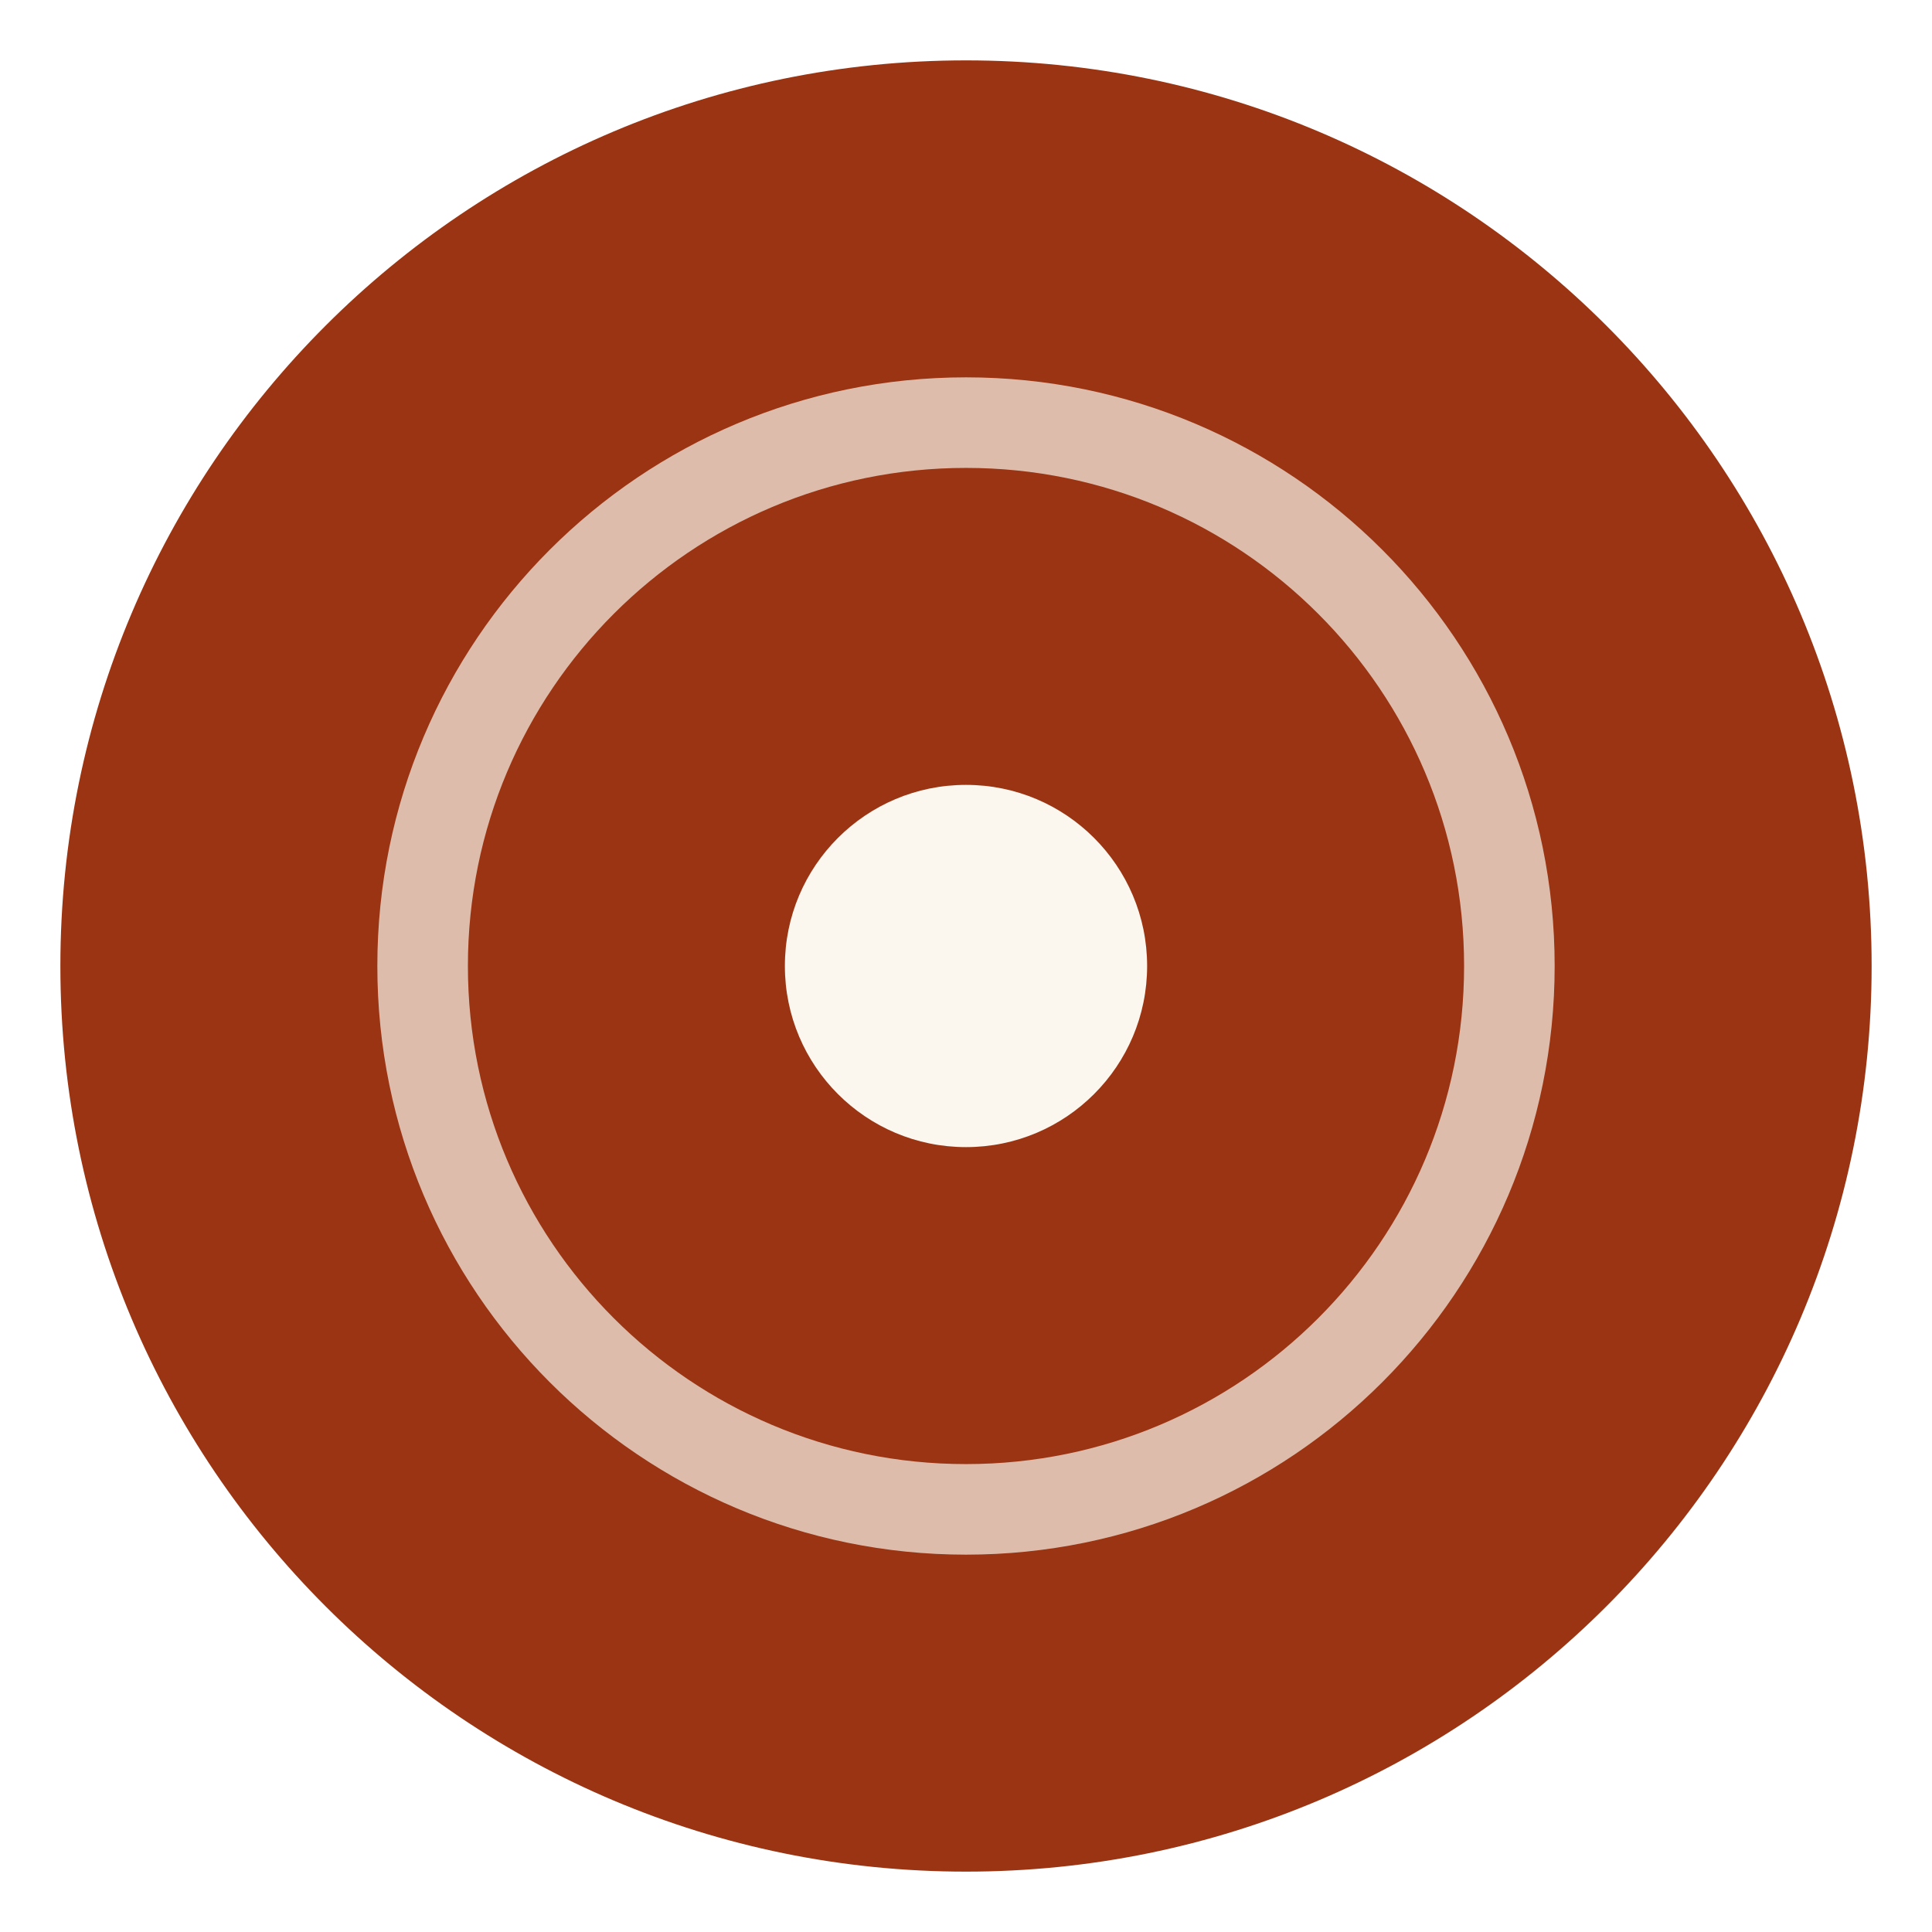
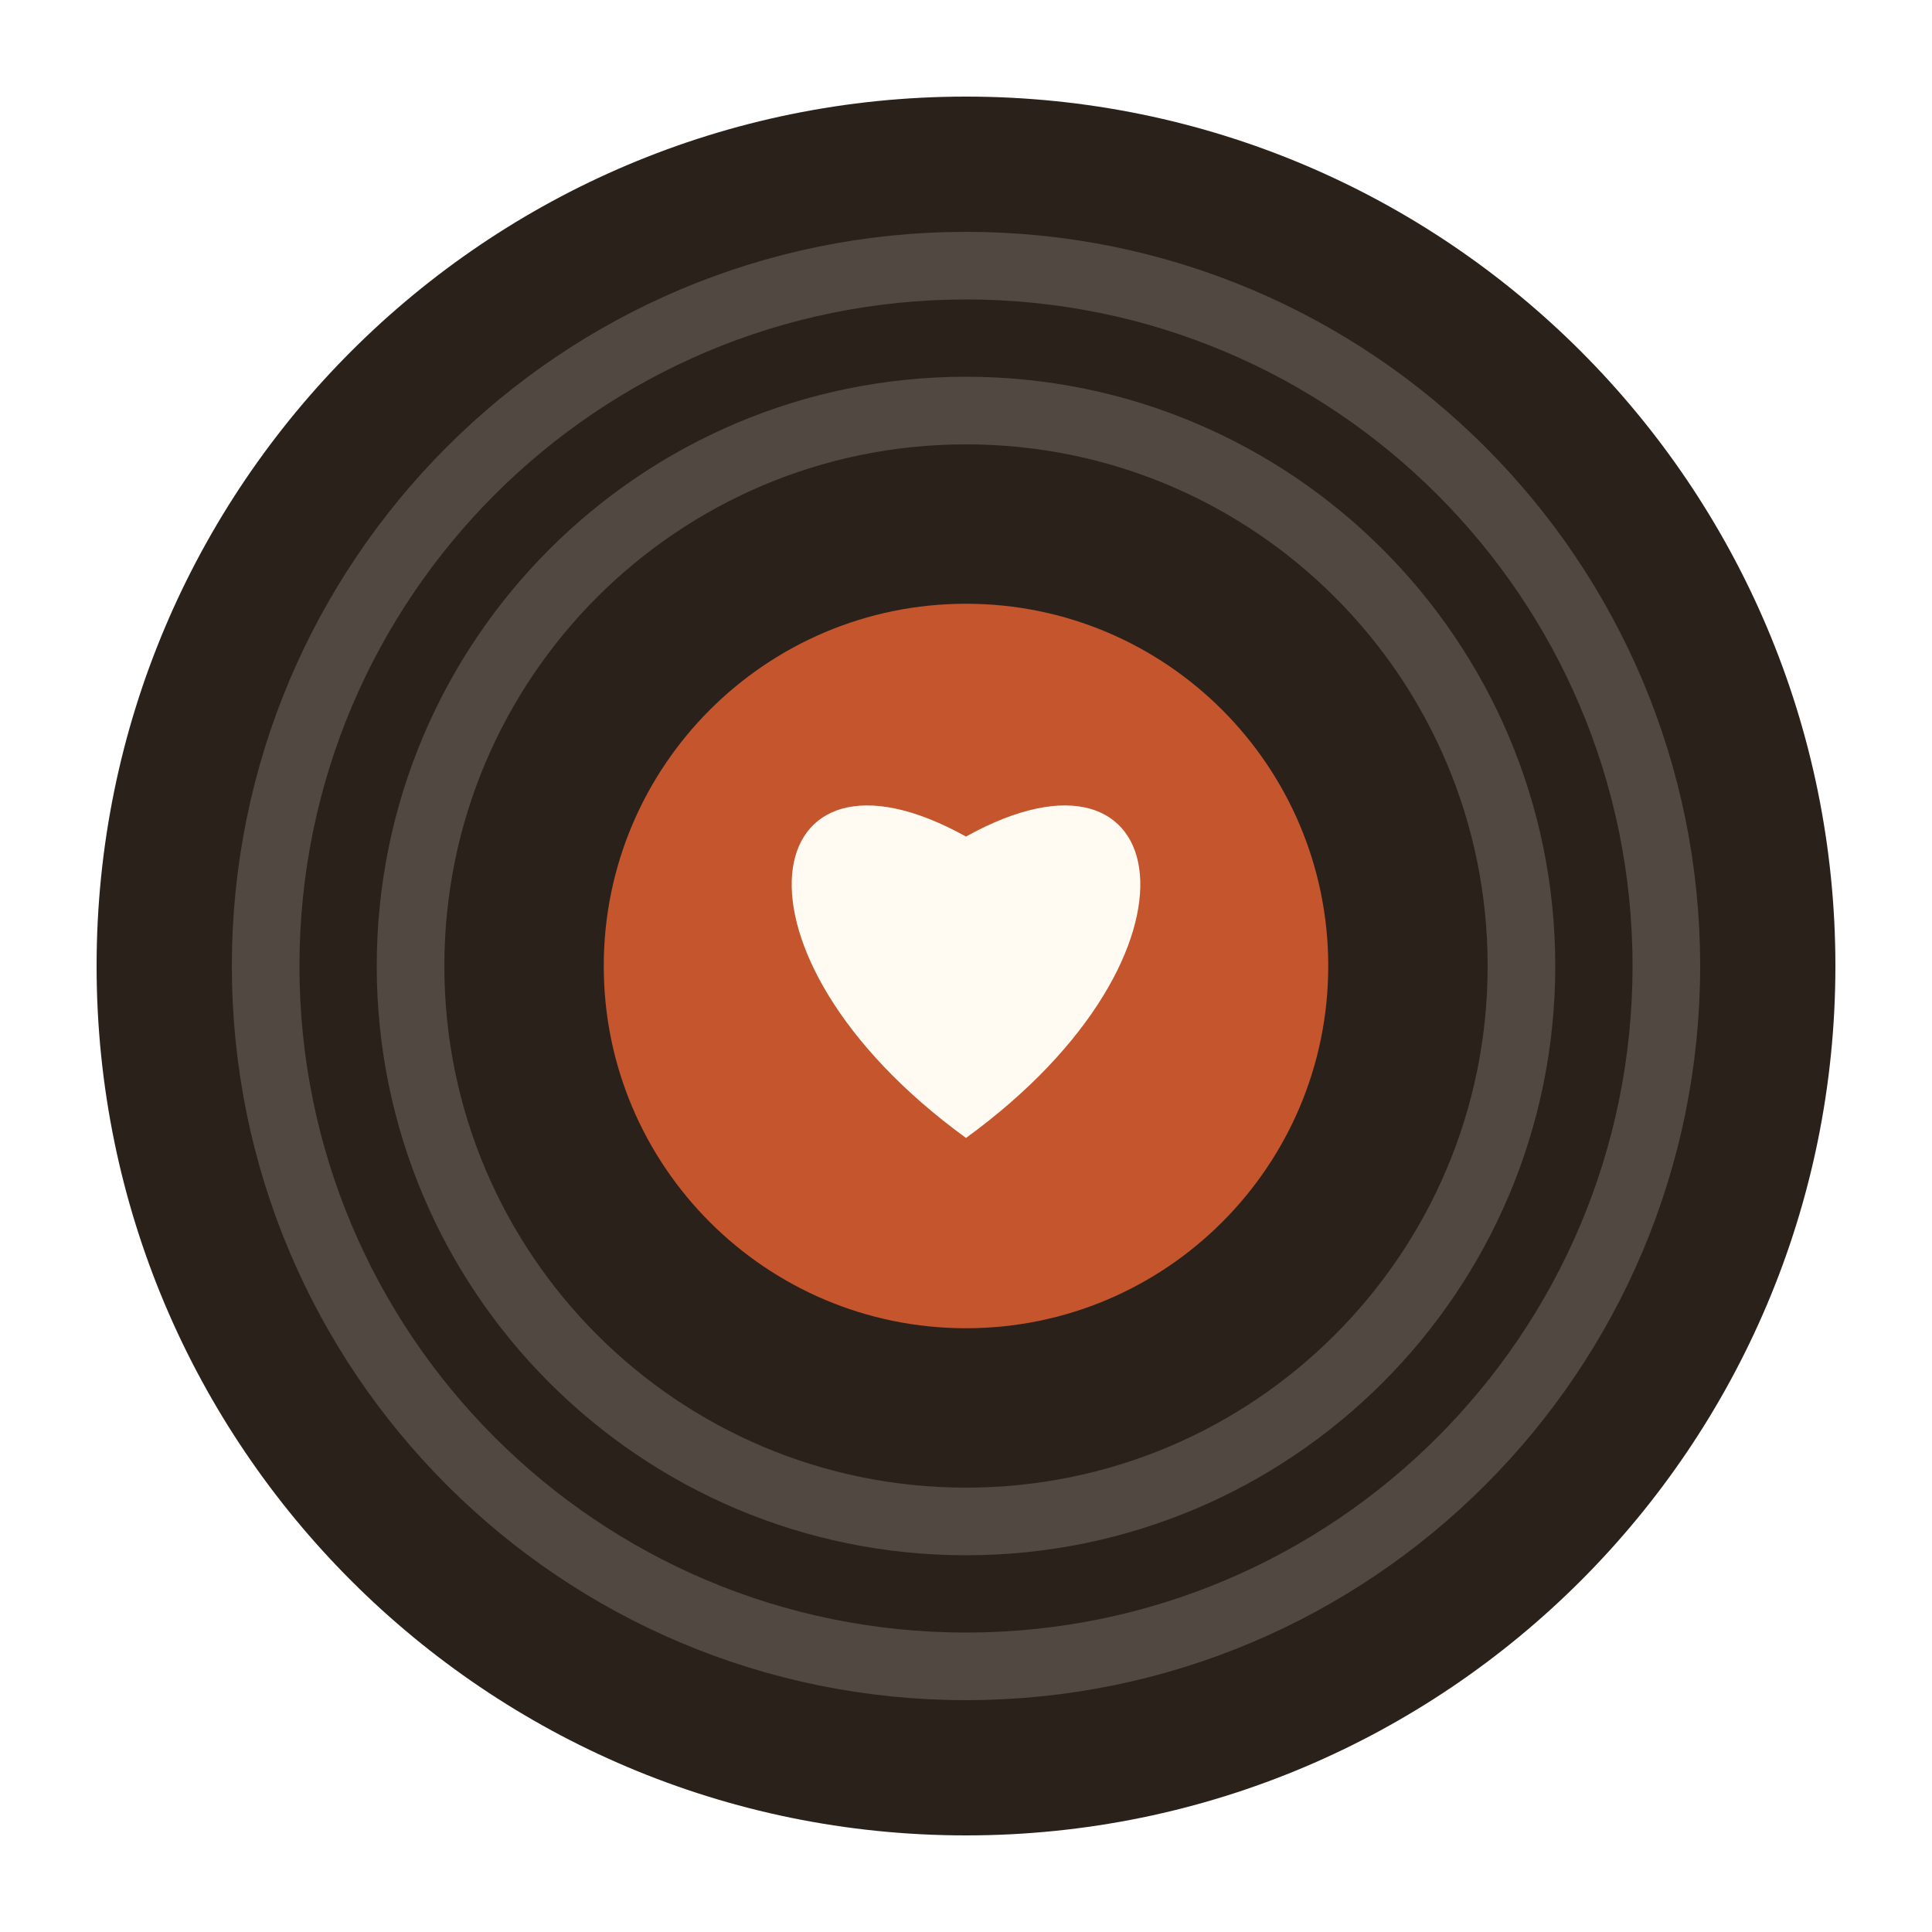
- <svg xmlns="http://www.w3.org/2000/svg" viewBox="0 0 32 32">
-   <circle cx="16" cy="16" r="15" fill="#9a3412" />
-   <circle cx="16" cy="16" r="9" fill="none" stroke="#fbf6ee" stroke-width="1.5" opacity=".7" />
-   <circle cx="16" cy="16" r="3" fill="#fbf6ee" />
+ <svg xmlns="http://www.w3.org/2000/svg" viewBox="0 0 40 40">
+   <circle cx="20" cy="20" r="18" fill="#2a211b" />
+   <circle cx="20" cy="20" r="14.5" fill="none" stroke="#fffaf2" stroke-opacity=".18" stroke-width="1.4" />
+   <circle cx="20" cy="20" r="11.5" fill="none" stroke="#fffaf2" stroke-opacity=".18" stroke-width="1.4" />
+   <circle cx="20" cy="20" r="7.5" fill="#c4552d" />
+   <path fill="#fffaf2" transform="translate(20 20.2) scale(.48)" d="M0 7C-11-1-9-11 0-6 9-11 11-1 0 7Z" />
</svg>
